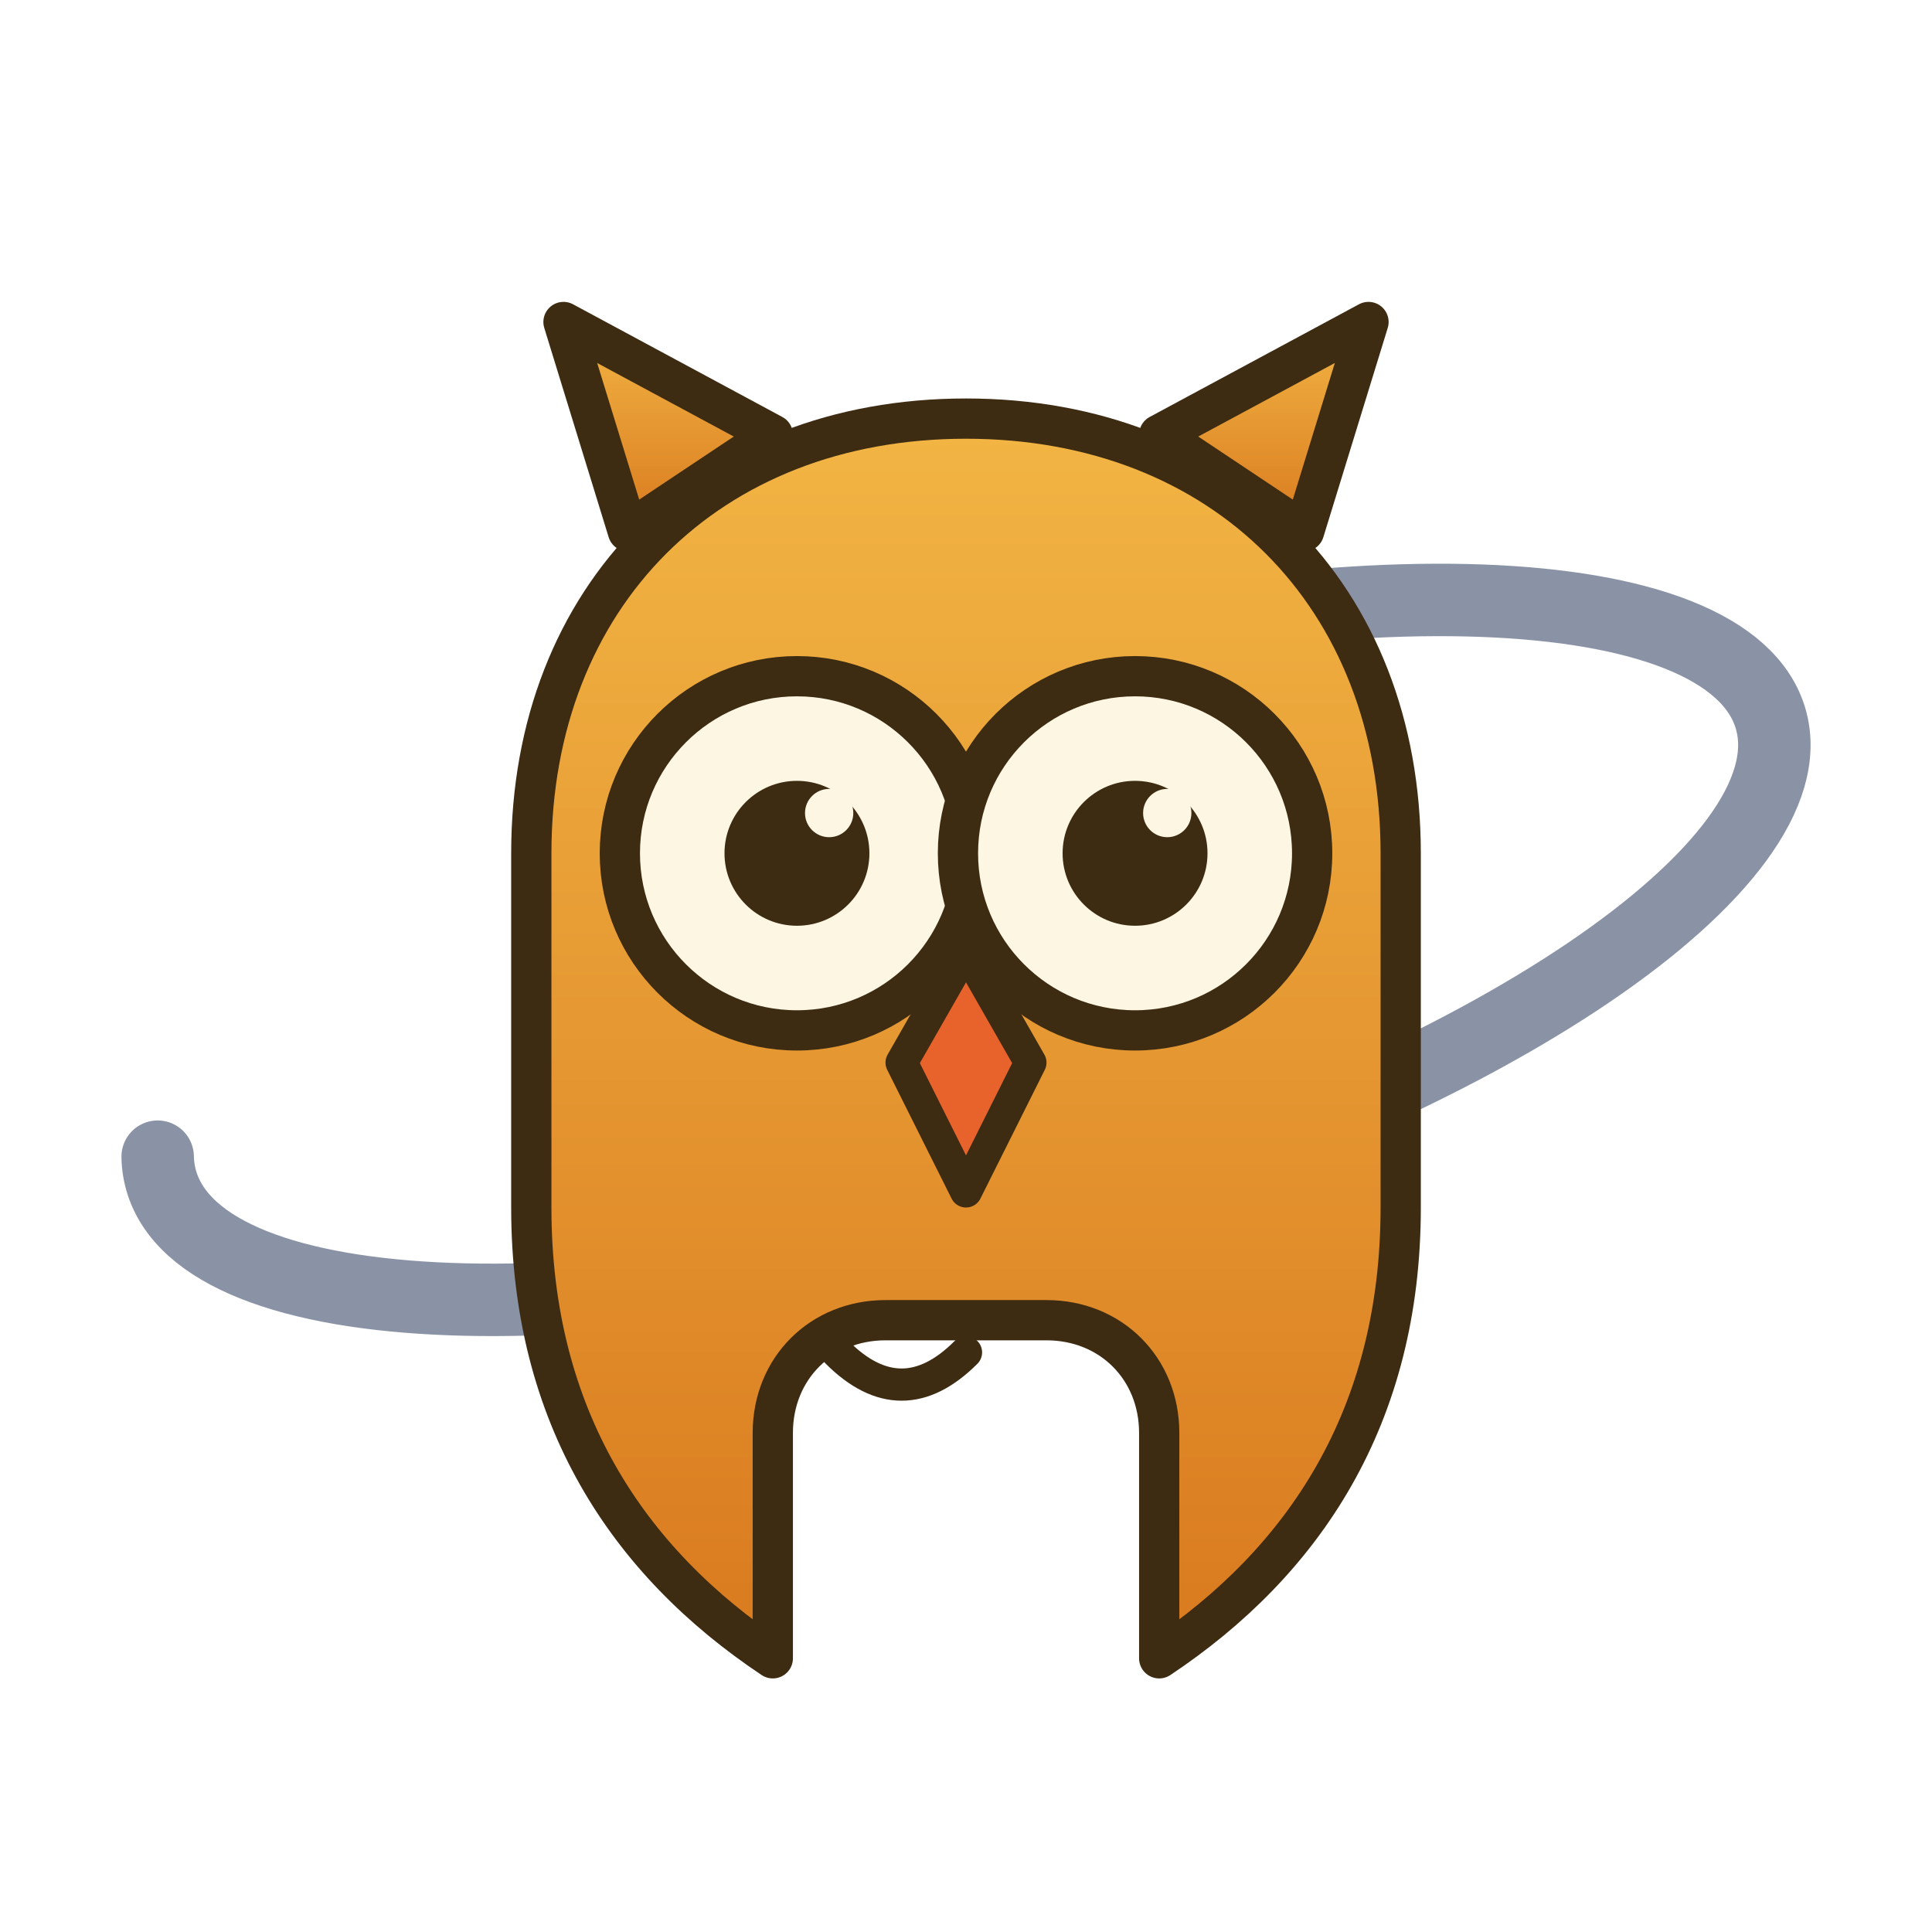
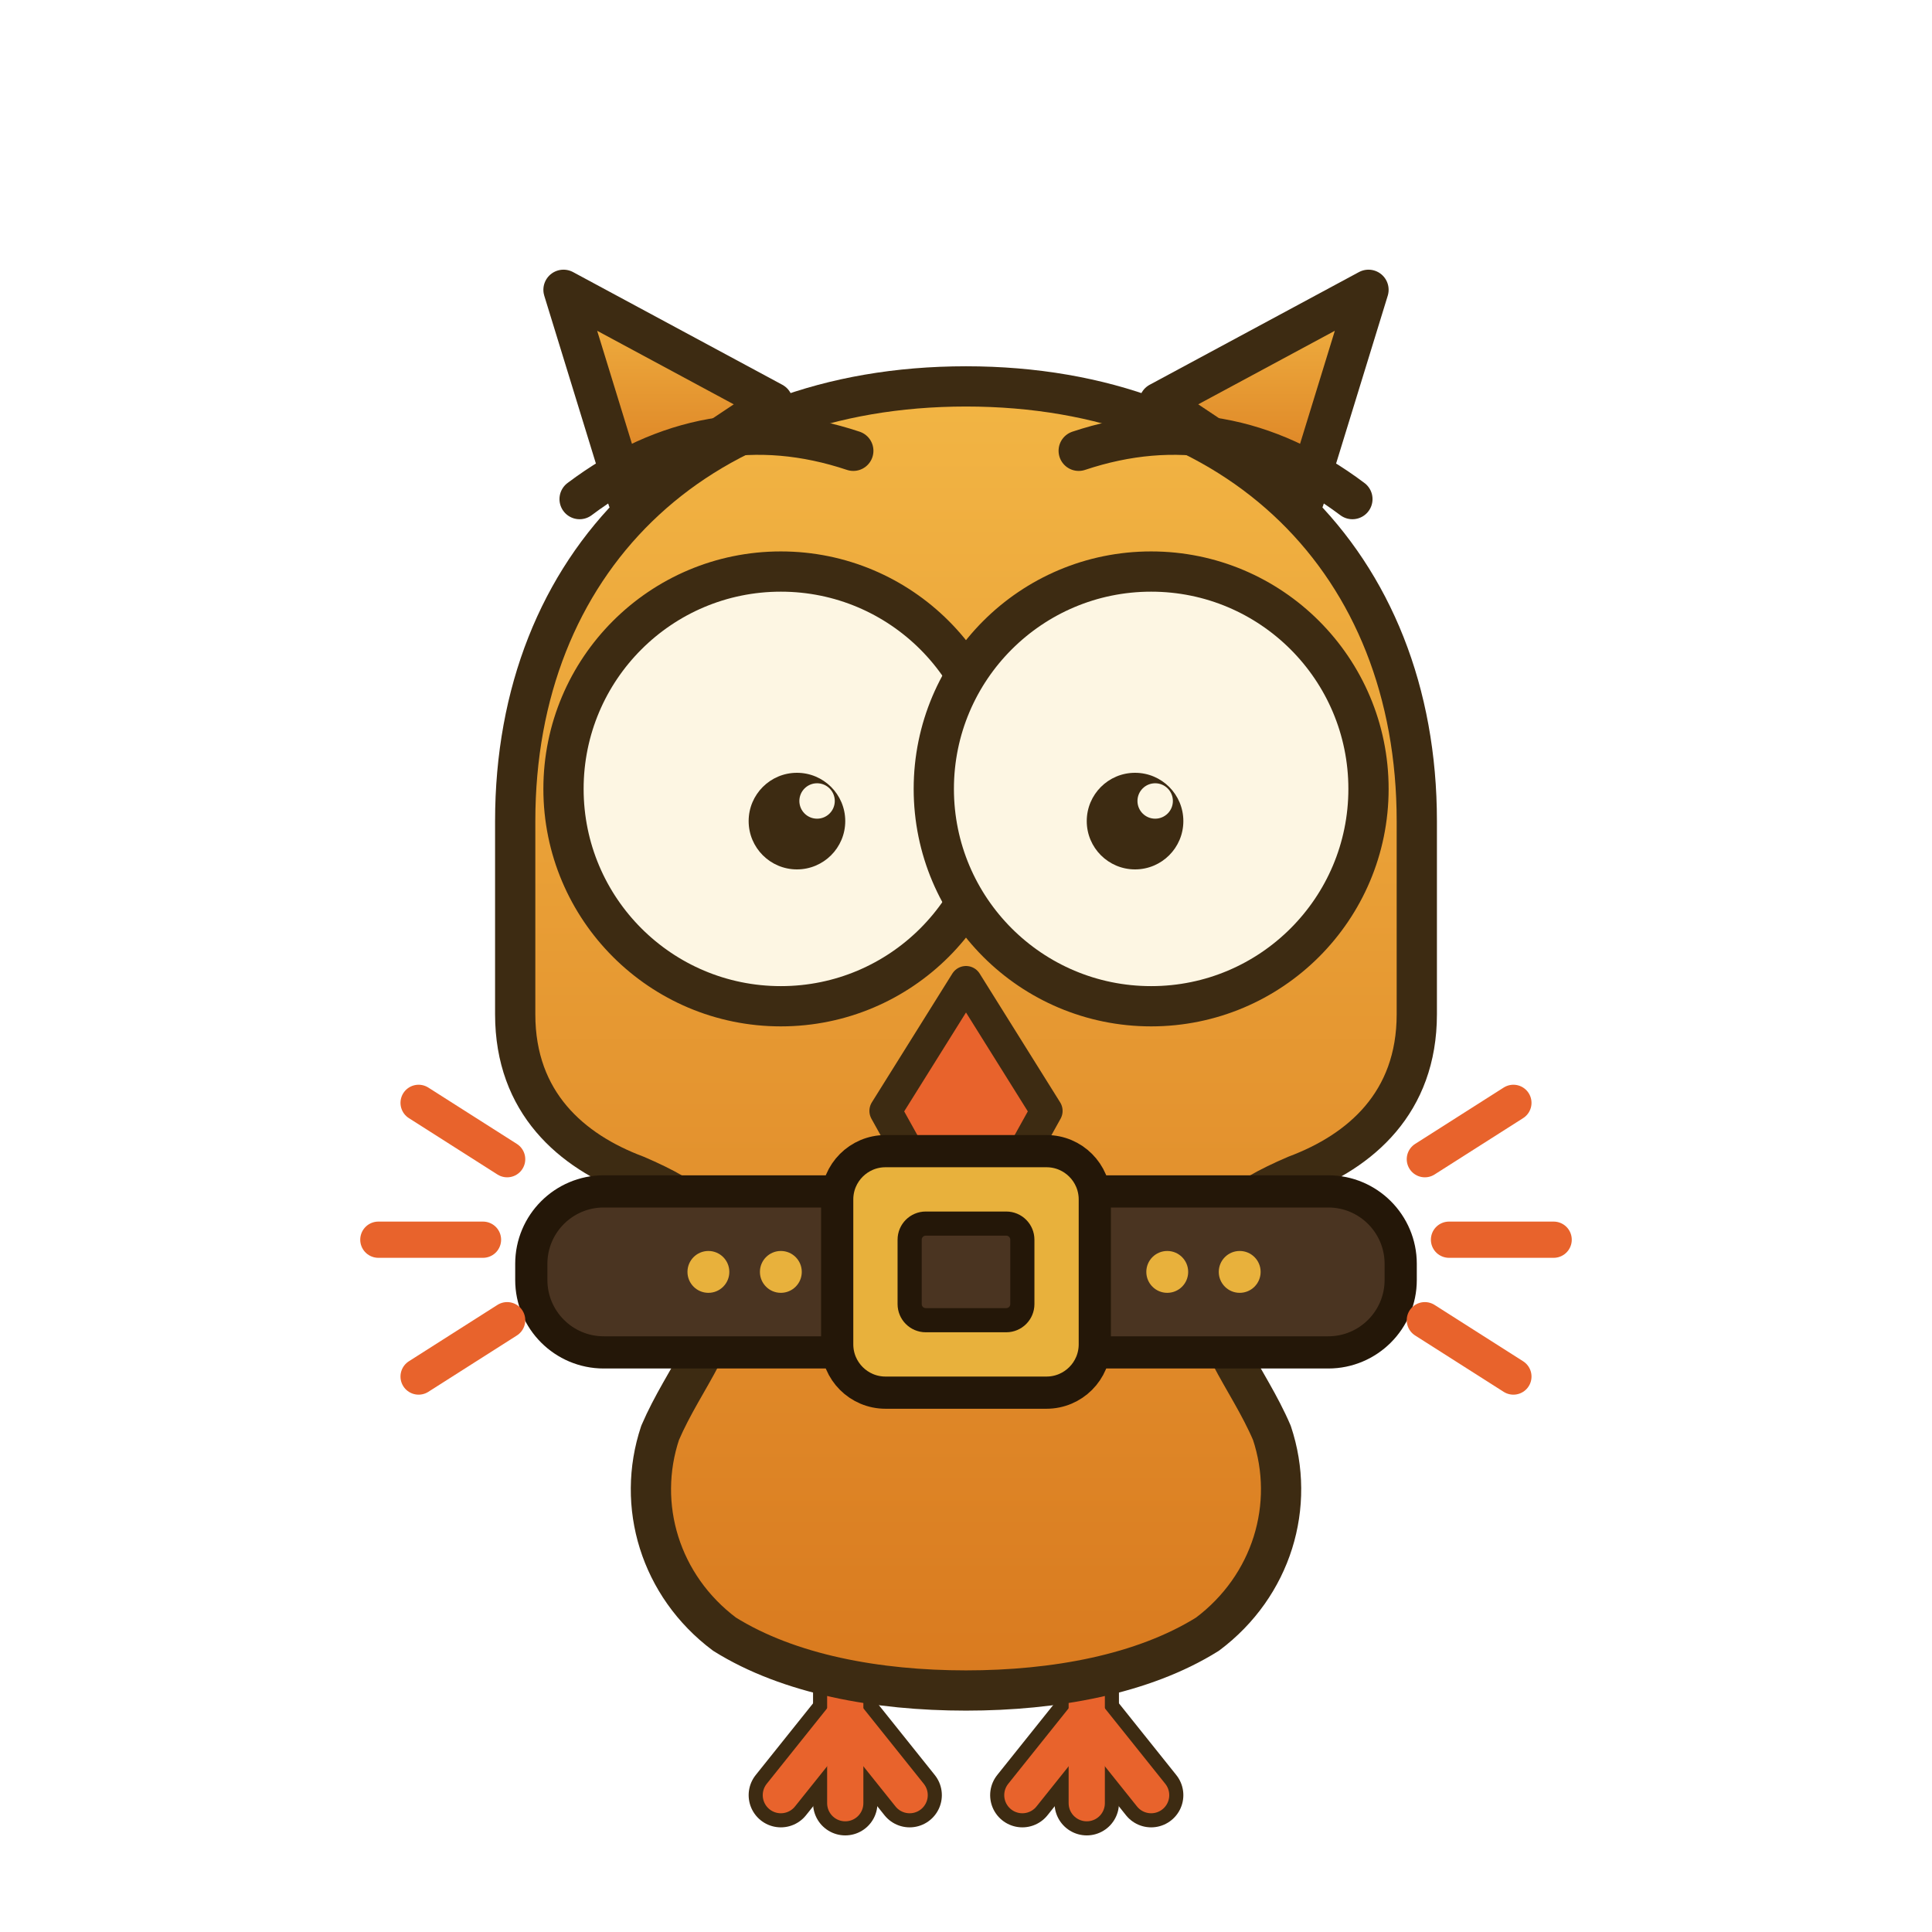
<svg xmlns="http://www.w3.org/2000/svg" viewBox="0 0 240 240" width="240" height="240">
  <defs>
    <linearGradient id="owl" x1="0" y1="0" x2="0" y2="1">
      <stop offset="0" stop-color="#f2b544" />
      <stop offset="1" stop-color="#d97a1f" />
    </linearGradient>
  </defs>
-   <g fill="none" stroke="#8a93a6" stroke-width="9" stroke-linecap="round">
-     <ellipse cx="120" cy="118" rx="104" ry="34" transform="rotate(-16 120 118)" stroke-dasharray="500 96" stroke-dashoffset="-330" />
+   <g stroke-linecap="round" fill="none">
+     <g stroke="#3d2b12" stroke-width="8">
+       <path d="M105 204 L 105 213" />
+       <path d="M135 204 L 135 213" />
+       <path d="M105 213 L 97 223" />
+       <path d="M105 213 L 105 224" />
+       <path d="M105 213 L 113 223" />
+       <path d="M135 213 L 127 223" />
+       <path d="M135 213 L 135 224" />
+       <path d="M135 213 L 143 223" />
+     </g>
+     <g stroke="#e8632c" stroke-width="4.5">
+       <path d="M105 204 L 105 213" />
+       <path d="M135 204 L 135 213" />
+       <path d="M105 213 L 97 223" />
+       <path d="M105 213 L 105 224" />
+       <path d="M105 213 L 113 223" />
+       <path d="M135 213 L 127 223" />
+       <path d="M135 213 L 135 224" />
+       <path d="M135 213 L 143 223" />
+     </g>
  </g>
-   <path d="M120 52            C 88 52 66 74 66 106            L 66 150 C 66 176 78 194 96 206            L 96 178 C 96 170 102 164 110 164            L 130 164 C 138 164 144 170 144 178            L 144 206 C 162 194 174 176 174 150            L 174 106 C 174 74 152 52 120 52 Z" fill="url(#owl)" stroke="#3d2b12" stroke-width="5" stroke-linejoin="round" />
-   <path d="M78 66 L 70 40 L 96 54 Z" fill="url(#owl)" stroke="#3d2b12" stroke-width="5" stroke-linejoin="round" />
-   <path d="M162 66 L 170 40 L 144 54 Z" fill="url(#owl)" stroke="#3d2b12" stroke-width="5" stroke-linejoin="round" />
+   <path d="M120 48            C 86 48 64 70 64 102            L 64 126            C 64 137 71 143 79 146            C 86 149 90 152 90 158            C 90 166 85 171 82 178            C 79 187 82 197 90 203            C 98 208 109 210 120 210            C 131 210 142 208 150 203            C 158 197 161 187 158 178            C 155 171 150 166 150 158            C 150 152 154 149 161 146            C 169 143 176 137 176 126            L 176 102            C 176 70 154 48 120 48 Z" fill="url(#owl)" stroke="#3d2b12" stroke-width="5" stroke-linejoin="round" />
+   <path d="M78 62 L 70 36 L 96 50 Z" fill="url(#owl)" stroke="#3d2b12" stroke-width="5" stroke-linejoin="round" />
+   <path d="M162 62 L 170 36 L 144 50 Z" fill="url(#owl)" stroke="#3d2b12" stroke-width="5" stroke-linejoin="round" />
  <g stroke="#3d2b12" stroke-width="5">
-     <circle cx="99" cy="106" r="22" fill="#fdf6e3" />
-     <circle cx="141" cy="106" r="22" fill="#fdf6e3" />
-     <circle cx="99" cy="106" r="9" fill="#3d2b12" stroke="none" />
-     <circle cx="141" cy="106" r="9" fill="#3d2b12" stroke="none" />
-     <circle cx="103" cy="101" r="3" fill="#fdf6e3" stroke="none" />
-     <circle cx="145" cy="101" r="3" fill="#fdf6e3" stroke="none" />
+     <circle cx="97" cy="98" r="27" fill="#fdf6e3" />
+     <circle cx="143" cy="98" r="27" fill="#fdf6e3" />
+     <circle cx="99" cy="102" r="6" fill="#3d2b12" stroke="none" />
+     <circle cx="141" cy="102" r="6" fill="#3d2b12" stroke="none" />
+     <circle cx="101.5" cy="99.5" r="2.2" fill="#fdf6e3" stroke="none" />
+     <circle cx="143.5" cy="99.5" r="2.2" fill="#fdf6e3" stroke="none" />
  </g>
-   <path d="M120 118 L 112 132 L 120 148 L 128 132 Z" fill="#e8632c" stroke="#3d2b12" stroke-width="4" stroke-linejoin="round" />
-   <g fill="none" stroke="#3d2b12" stroke-width="4" stroke-linecap="round">
-     <path d="M104 168 q 8 8 16 0" />
+   <g fill="none" stroke="#3d2b12" stroke-width="5" stroke-linecap="round">
+     <path d="M72 62 q 16 -12 34 -6" />
+     <path d="M168 62 q -16 -12 -34 -6" />
+   </g>
+   <path d="M120 122 L 110 138 L 120 156 L 130 138 Z" fill="#e8632c" stroke="#3d2b12" stroke-width="4" stroke-linejoin="round" />
+   <g stroke="#241708" stroke-width="4" stroke-linejoin="round">
+     <rect x="66" y="148" width="108" height="20" rx="9" fill="#4a3421" />
+     <rect x="104" y="143" width="32" height="30" rx="6" fill="#e8b13c" />
+     <rect x="113" y="152" width="14" height="12" rx="2" fill="#4a3421" stroke-width="3" />
+     <circle cx="88" cy="158" r="2.6" fill="#e8b13c" stroke="none" />
+     <circle cx="97" cy="158" r="2.6" fill="#e8b13c" stroke="none" />
+     <circle cx="145" cy="158" r="2.6" fill="#e8b13c" stroke="none" />
+     <circle cx="154" cy="158" r="2.6" fill="#e8b13c" stroke="none" />
+   </g>
+   <g stroke="#e8632c" stroke-width="4.5" stroke-linecap="round" fill="none">
+     <path d="M63 144 l -11 -7" />
+     <path d="M60 154 l -13 0" />
+     <path d="M63 164 l -11 7" />
+     <path d="M177 144 l 11 -7" />
+     <path d="M180 154 l 13 0" />
+     <path d="M177 164 l 11 7" />
  </g>
</svg>
